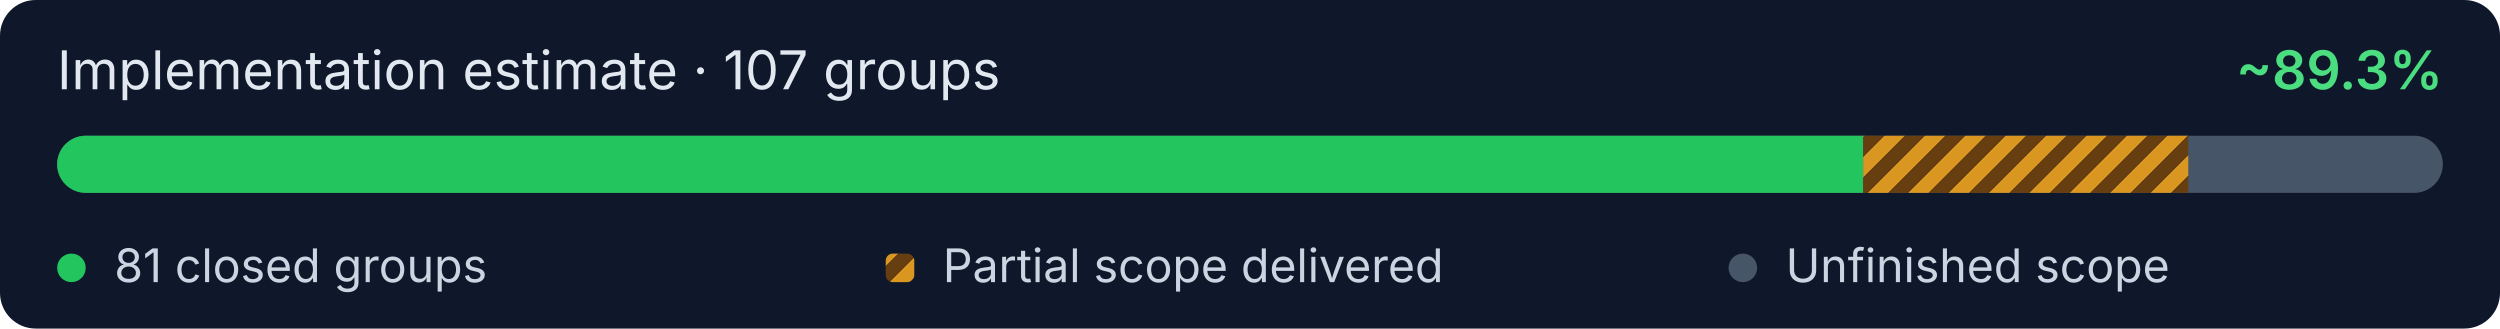
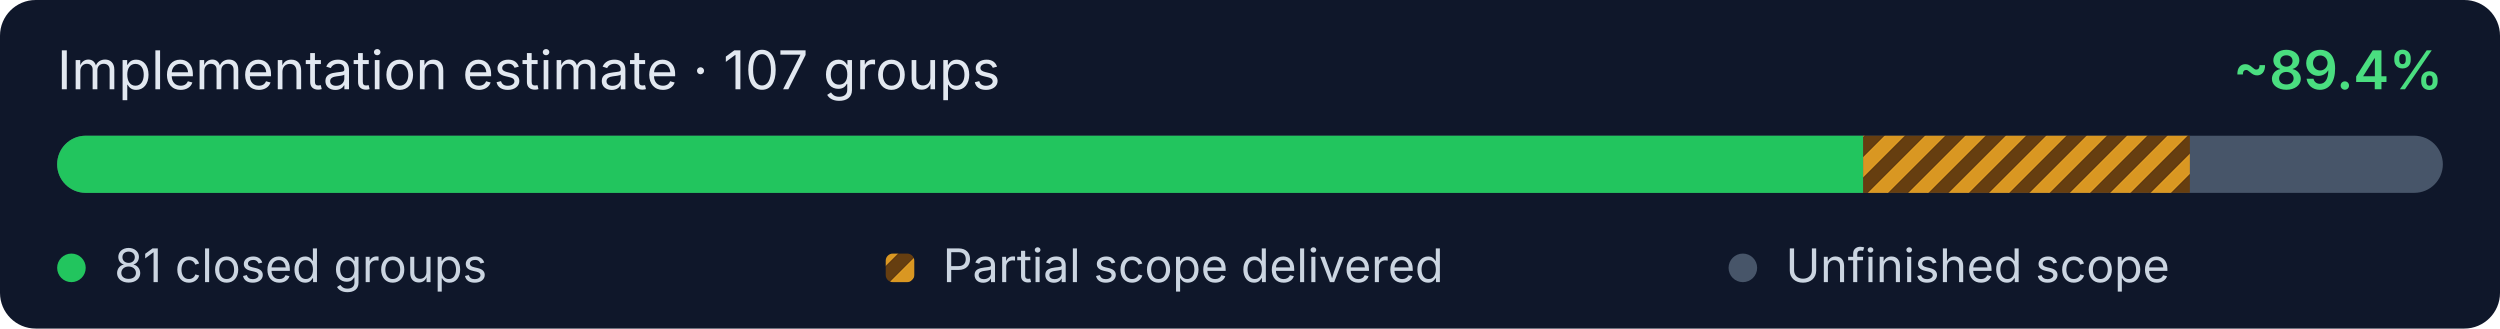
<svg xmlns="http://www.w3.org/2000/svg" width="700" height="92" viewBox="0 0 700 92" role="img" aria-labelledby="title description">
  <defs>
    <clipPath id="track">
      <rect x="16" y="38" width="668" height="16" rx="8" />
    </clipPath>
    <pattern id="partial" width="8" height="8" patternUnits="userSpaceOnUse" patternTransform="rotate(45)">
      <rect width="8" height="8" fill="#663e10" />
      <rect width="4" height="8" fill="#d99722" />
    </pattern>
  </defs>
  <rect width="700" height="92" rx="10" fill="#0f172a" />
  <g font-family="system-ui, -apple-system, BlinkMacSystemFont, 'Segoe UI', sans-serif">
    <text x="16" y="25" font-size="15" fill="#e2e8f0">Implementation estimate · 107 groups</text>
-     <text x="684" y="25" text-anchor="end" font-size="15" font-weight="600" fill="#4ade80">~89.3%</text>
+     <text x="684" y="25" text-anchor="end" font-size="15" font-weight="600" fill="#4ade80">~89.4%</text>
    <g clip-path="url(#track)">
      <rect x="16" y="38" width="668" height="16" fill="#475569" />
      <rect id="closed-segment" x="16" y="38" width="505.682" height="16" fill="#22c55e" />
-       <rect id="partial-segment" x="521.682" y="38" width="91.032" height="16" fill="url(#partial)" />
+       <rect id="partial-segment" x="521.682" y="38" width="91.478" height="16" fill="url(#partial)" />
    </g>
    <circle cx="20" cy="75" r="4" fill="#22c55e" />
    <text x="32" y="79" font-size="13" fill="#cbd5e1">81 closed groups</text>
    <rect x="248" y="71" width="8" height="8" rx="2" fill="url(#partial)" />
    <text x="264" y="79" font-size="13" fill="#cbd5e1">Partial scope delivered</text>
    <circle cx="488" cy="75" r="4" fill="#475569" />
    <text x="500" y="79" font-size="13" fill="#cbd5e1">Unfinished scope</text>
  </g>
</svg>
